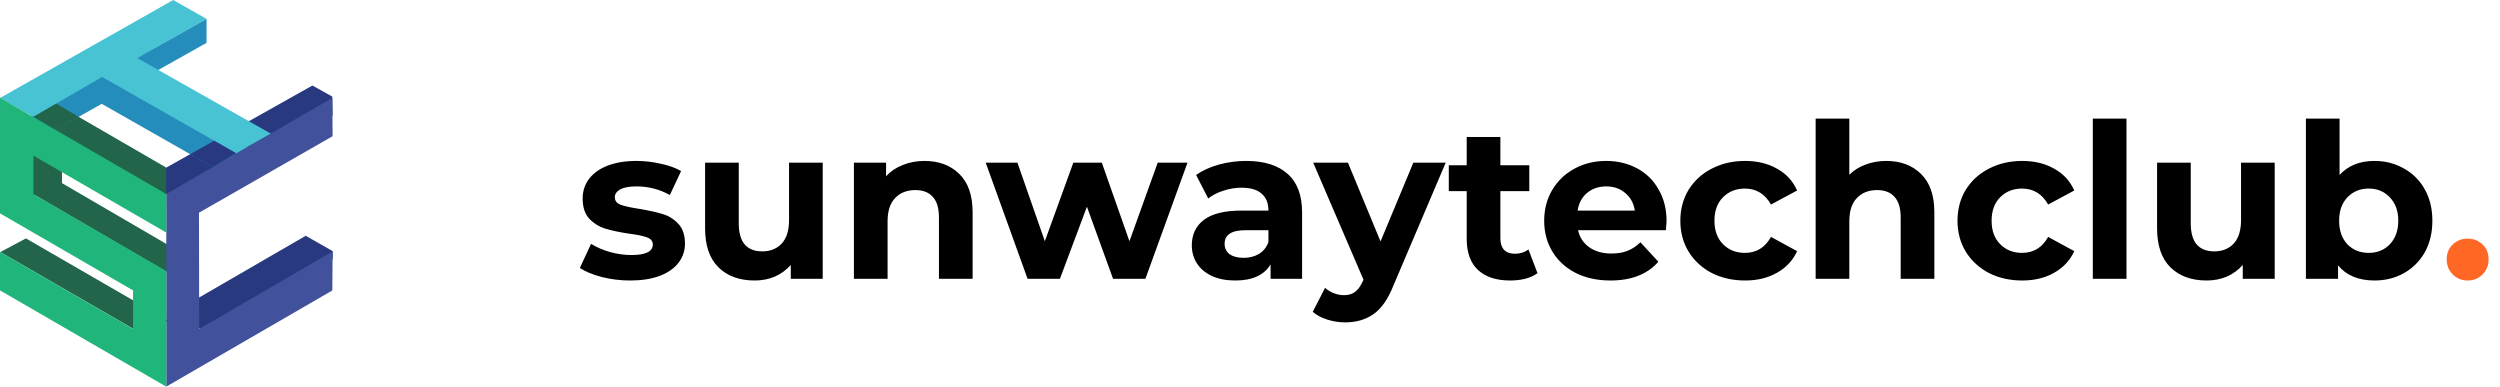
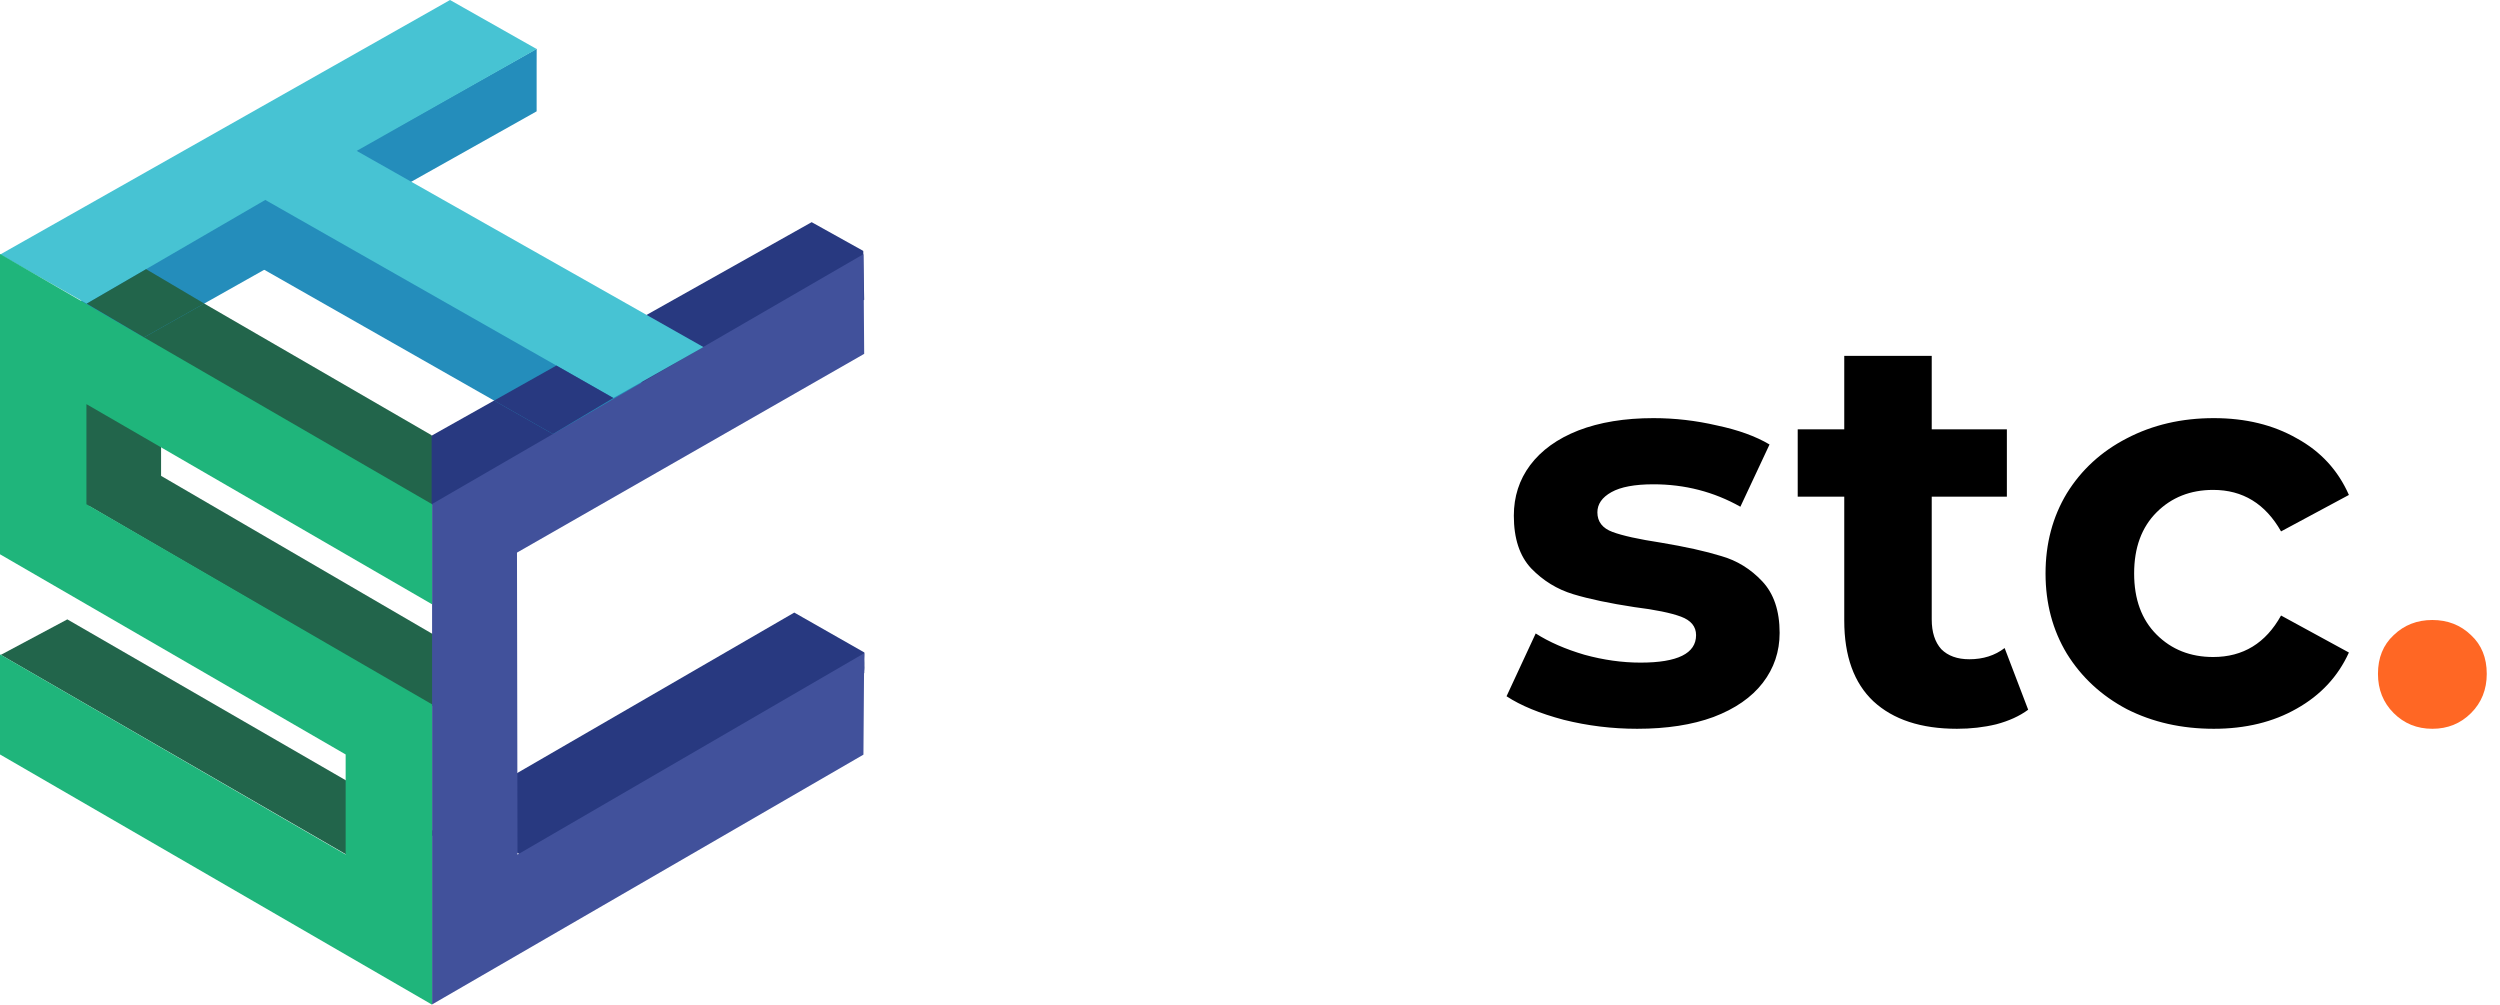
- <svg xmlns="http://www.w3.org/2000/svg" width="278" height="43" viewBox="0 0 278 43" fill="none">
+ <svg xmlns="http://www.w3.org/2000/svg" width="107" height="43" viewBox="0 0 107 43" fill="none">
  <path d="M36.987 12.832L36.948 10.739L34.739 9.509L18.389 18.693L18.441 21.644" fill="#283980" />
  <path d="M18.474 18.629V22.93L3.68 14.346V10.061L18.474 18.629Z" fill="#22654B" />
  <path d="M10.777 11.243L14.689 9.146L29.528 17.541L25.677 19.722L10.777 11.243Z" fill="#248DBB" />
  <path d="M6.894 14.994L3.677 13.562V21.659H6.894V14.994Z" fill="#22654B" />
  <path d="M17.124 8.273L16.916 5.299L3.4 12.906L3.096 16.169L17.124 8.273Z" fill="#248DBB" />
-   <path d="M22.968 2.816L22.97 2.089L9.639 9.574L10.124 11.977L22.968 4.765V2.816Z" fill="#248DBB" />
+   <path d="M22.968 2.816L22.97 2.089L9.64 9.574L10.124 11.977L22.968 4.765V2.816Z" fill="#248DBB" />
  <path d="M18.729 35.667L15.695 37.078L0.035 28.028L2.881 26.509" fill="#22654B" />
  <path d="M22.005 29.168L19.047 30.53L3.677 21.577L6.451 20.109" fill="#22654B" />
-   <path d="M36.996 28.494V28.397C36.997 28.388 36.997 28.379 36.996 28.37C36.99 28.266 36.99 28.163 36.996 28.059C36.996 28.025 36.996 27.985 36.996 27.943C36.996 27.938 36.996 27.933 36.996 27.927L33.995 26.218L19.189 34.793L22.9 36.941L36.989 28.808C36.989 28.76 36.989 28.702 36.996 28.648C37.004 28.593 36.996 28.542 36.996 28.494Z" fill="#283980" />
-   <path d="M36.955 10.879L18.493 21.57V42.99L36.955 32.299L36.987 27.958L22.149 36.577L22.127 23.652L36.987 15.145L36.971 12.973" fill="#41519B" />
+   <path d="M36.996 28.494V28.397C36.998 28.388 36.998 28.379 36.996 28.37C36.99 28.266 36.99 28.163 36.996 28.059C36.996 28.025 36.996 27.985 36.996 27.943C36.996 27.938 36.996 27.933 36.996 27.927L33.995 26.218L19.189 34.793L22.9 36.941L36.989 28.808C36.989 28.76 36.989 28.702 36.996 28.648C37.004 28.593 36.996 28.542 36.996 28.494Z" fill="#283980" />
+   <path d="M36.955 10.879L18.493 21.571V42.99L36.955 32.299L36.987 27.958L22.149 36.577L22.127 23.652L36.987 15.145L36.971 12.973" fill="#41519B" />
  <path d="M2.909 9.252L0 10.897L3.711 12.996L11.354 8.557L26.253 17.034L30.106 14.854L15.267 6.458L22.97 2.099L19.26 0L18.678 0.331" fill="#47C3D3" />
-   <path d="M0 10.87L18.493 21.58V25.863L3.699 17.297V21.58L18.493 30.148V43L0 32.291V28.006L14.794 36.574V32.291L0 23.723V10.87Z" fill="#1FB57B" />
-   <path d="M8.74 12.991L6.165 14.44L3.71 12.996L6.252 11.52" fill="#22654B" />
+   <path d="M0 10.87L18.493 21.58V25.864L3.699 17.297V21.58L18.493 30.148V43L0 32.291V28.006L14.794 36.574V32.291L0 23.723V10.87Z" fill="#1FB57B" />
+   <path d="M8.74 12.991L6.165 14.44L3.71 12.996L6.253 11.52" fill="#22654B" />
  <path d="M26.253 17.034L23.664 18.576L21.148 17.144L23.815 15.645" fill="#283980" />
-   <path d="M70.072 31.192C69 31.192 67.952 31.064 66.928 30.808C65.904 30.536 65.088 30.2 64.48 29.8L65.728 27.112C66.304 27.48 67 27.784 67.816 28.024C68.632 28.248 69.432 28.36 70.216 28.36C71.8 28.36 72.592 27.968 72.592 27.184C72.592 26.816 72.376 26.552 71.944 26.392C71.512 26.232 70.848 26.096 69.952 25.984C68.896 25.824 68.024 25.64 67.336 25.432C66.648 25.224 66.048 24.856 65.536 24.328C65.04 23.8 64.792 23.048 64.792 22.072C64.792 21.256 65.024 20.536 65.488 19.912C65.968 19.272 66.656 18.776 67.552 18.424C68.464 18.072 69.536 17.896 70.768 17.896C71.68 17.896 72.584 18 73.48 18.208C74.392 18.4 75.144 18.672 75.736 19.024L74.488 21.688C73.352 21.048 72.112 20.728 70.768 20.728C69.968 20.728 69.368 20.84 68.968 21.064C68.568 21.288 68.368 21.576 68.368 21.928C68.368 22.328 68.584 22.608 69.016 22.768C69.448 22.928 70.136 23.08 71.08 23.224C72.136 23.4 73 23.592 73.672 23.8C74.344 23.992 74.928 24.352 75.424 24.88C75.92 25.408 76.168 26.144 76.168 27.088C76.168 27.888 75.928 28.6 75.448 29.224C74.968 29.848 74.264 30.336 73.336 30.688C72.424 31.024 71.336 31.192 70.072 31.192ZM91.486 18.088V31H87.934V29.464C87.438 30.024 86.846 30.456 86.158 30.76C85.47 31.048 84.726 31.192 83.926 31.192C82.23 31.192 80.886 30.704 79.894 29.728C78.902 28.752 78.406 27.304 78.406 25.384V18.088H82.15V24.832C82.15 26.912 83.022 27.952 84.766 27.952C85.662 27.952 86.382 27.664 86.926 27.088C87.47 26.496 87.742 25.624 87.742 24.472V18.088H91.486ZM102.803 17.896C104.403 17.896 105.691 18.376 106.667 19.336C107.659 20.296 108.155 21.72 108.155 23.608V31H104.411V24.184C104.411 23.16 104.187 22.4 103.739 21.904C103.291 21.392 102.643 21.136 101.795 21.136C100.851 21.136 100.099 21.432 99.539 22.024C98.979 22.6 98.699 23.464 98.699 24.616V31H94.955V18.088H98.531V19.6C99.027 19.056 99.643 18.64 100.379 18.352C101.115 18.048 101.923 17.896 102.803 17.896ZM132.05 18.088L127.37 31H123.77L120.866 22.984L117.866 31H114.266L109.61 18.088H113.138L116.186 26.824L119.354 18.088H122.522L125.594 26.824L128.738 18.088H132.05ZM138.577 17.896C140.577 17.896 142.113 18.376 143.185 19.336C144.257 20.28 144.793 21.712 144.793 23.632V31H141.289V29.392C140.585 30.592 139.273 31.192 137.353 31.192C136.361 31.192 135.497 31.024 134.761 30.688C134.041 30.352 133.489 29.888 133.105 29.296C132.721 28.704 132.529 28.032 132.529 27.28C132.529 26.08 132.977 25.136 133.873 24.448C134.785 23.76 136.185 23.416 138.073 23.416H141.049C141.049 22.6 140.801 21.976 140.305 21.544C139.809 21.096 139.065 20.872 138.073 20.872C137.385 20.872 136.705 20.984 136.033 21.208C135.377 21.416 134.817 21.704 134.353 22.072L133.009 19.456C133.713 18.96 134.553 18.576 135.529 18.304C136.521 18.032 137.537 17.896 138.577 17.896ZM138.289 28.672C138.929 28.672 139.497 28.528 139.993 28.24C140.489 27.936 140.841 27.496 141.049 26.92V25.6H138.481C136.945 25.6 136.177 26.104 136.177 27.112C136.177 27.592 136.361 27.976 136.729 28.264C137.113 28.536 137.633 28.672 138.289 28.672ZM160.763 18.088L154.931 31.792C154.339 33.28 153.603 34.328 152.723 34.936C151.859 35.544 150.811 35.848 149.579 35.848C148.907 35.848 148.243 35.744 147.587 35.536C146.931 35.328 146.395 35.04 145.979 34.672L147.347 32.008C147.635 32.264 147.963 32.464 148.331 32.608C148.715 32.752 149.091 32.824 149.459 32.824C149.971 32.824 150.387 32.696 150.707 32.44C151.027 32.2 151.315 31.792 151.571 31.216L151.619 31.096L146.027 18.088H149.891L153.515 26.848L157.163 18.088H160.763ZM170.97 30.376C170.602 30.648 170.146 30.856 169.602 31C169.074 31.128 168.514 31.192 167.922 31.192C166.386 31.192 165.194 30.8 164.346 30.016C163.514 29.232 163.098 28.08 163.098 26.56V21.256H161.106V18.376H163.098V15.232H166.842V18.376H170.058V21.256H166.842V26.512C166.842 27.056 166.978 27.48 167.25 27.784C167.538 28.072 167.938 28.216 168.45 28.216C169.042 28.216 169.546 28.056 169.962 27.736L170.97 30.376ZM185.321 24.592C185.321 24.64 185.297 24.976 185.249 25.6H175.481C175.657 26.4 176.073 27.032 176.729 27.496C177.385 27.96 178.201 28.192 179.177 28.192C179.849 28.192 180.441 28.096 180.953 27.904C181.481 27.696 181.969 27.376 182.417 26.944L184.409 29.104C183.193 30.496 181.417 31.192 179.081 31.192C177.625 31.192 176.337 30.912 175.217 30.352C174.097 29.776 173.233 28.984 172.625 27.976C172.017 26.968 171.713 25.824 171.713 24.544C171.713 23.28 172.009 22.144 172.601 21.136C173.209 20.112 174.033 19.32 175.073 18.76C176.129 18.184 177.305 17.896 178.601 17.896C179.865 17.896 181.009 18.168 182.033 18.712C183.057 19.256 183.857 20.04 184.433 21.064C185.025 22.072 185.321 23.248 185.321 24.592ZM178.625 20.728C177.777 20.728 177.065 20.968 176.489 21.448C175.913 21.928 175.561 22.584 175.433 23.416H181.793C181.665 22.6 181.313 21.952 180.737 21.472C180.161 20.976 179.457 20.728 178.625 20.728ZM194.054 31.192C192.678 31.192 191.438 30.912 190.334 30.352C189.246 29.776 188.39 28.984 187.766 27.976C187.158 26.968 186.854 25.824 186.854 24.544C186.854 23.264 187.158 22.12 187.766 21.112C188.39 20.104 189.246 19.32 190.334 18.76C191.438 18.184 192.678 17.896 194.054 17.896C195.414 17.896 196.598 18.184 197.606 18.76C198.63 19.32 199.374 20.128 199.838 21.184L196.934 22.744C196.262 21.56 195.294 20.968 194.03 20.968C193.054 20.968 192.246 21.288 191.606 21.928C190.966 22.568 190.646 23.44 190.646 24.544C190.646 25.648 190.966 26.52 191.606 27.16C192.246 27.8 193.054 28.12 194.03 28.12C195.31 28.12 196.278 27.528 196.934 26.344L199.838 27.928C199.374 28.952 198.63 29.752 197.606 30.328C196.598 30.904 195.414 31.192 194.054 31.192ZM209.748 17.896C211.348 17.896 212.636 18.376 213.612 19.336C214.604 20.296 215.1 21.72 215.1 23.608V31H211.356V24.184C211.356 23.16 211.132 22.4 210.684 21.904C210.236 21.392 209.588 21.136 208.74 21.136C207.796 21.136 207.044 21.432 206.484 22.024C205.924 22.6 205.644 23.464 205.644 24.616V31H201.9V13.192H205.644V19.432C206.14 18.936 206.74 18.56 207.444 18.304C208.148 18.032 208.916 17.896 209.748 17.896ZM224.874 31.192C223.498 31.192 222.258 30.912 221.154 30.352C220.066 29.776 219.21 28.984 218.586 27.976C217.978 26.968 217.674 25.824 217.674 24.544C217.674 23.264 217.978 22.12 218.586 21.112C219.21 20.104 220.066 19.32 221.154 18.76C222.258 18.184 223.498 17.896 224.874 17.896C226.234 17.896 227.418 18.184 228.426 18.76C229.45 19.32 230.194 20.128 230.658 21.184L227.754 22.744C227.082 21.56 226.114 20.968 224.85 20.968C223.874 20.968 223.066 21.288 222.426 21.928C221.786 22.568 221.466 23.44 221.466 24.544C221.466 25.648 221.786 26.52 222.426 27.16C223.066 27.8 223.874 28.12 224.85 28.12C226.13 28.12 227.098 27.528 227.754 26.344L230.658 27.928C230.194 28.952 229.45 29.752 228.426 30.328C227.418 30.904 226.234 31.192 224.874 31.192ZM232.72 13.192H236.464V31H232.72V13.192ZM252.947 18.088V31H249.395V29.464C248.899 30.024 248.307 30.456 247.619 30.76C246.931 31.048 246.187 31.192 245.387 31.192C243.691 31.192 242.347 30.704 241.355 29.728C240.363 28.752 239.867 27.304 239.867 25.384V18.088H243.611V24.832C243.611 26.912 244.483 27.952 246.227 27.952C247.123 27.952 247.843 27.664 248.387 27.088C248.931 26.496 249.203 25.624 249.203 24.472V18.088H252.947ZM264.048 17.896C265.248 17.896 266.336 18.176 267.312 18.736C268.304 19.28 269.08 20.056 269.64 21.064C270.2 22.056 270.48 23.216 270.48 24.544C270.48 25.872 270.2 27.04 269.64 28.048C269.08 29.04 268.304 29.816 267.312 30.376C266.336 30.92 265.248 31.192 264.048 31.192C262.272 31.192 260.92 30.632 259.992 29.512V31H256.416V13.192H260.16V19.456C261.104 18.416 262.4 17.896 264.048 17.896ZM263.4 28.12C264.36 28.12 265.144 27.8 265.752 27.16C266.376 26.504 266.688 25.632 266.688 24.544C266.688 23.456 266.376 22.592 265.752 21.952C265.144 21.296 264.36 20.968 263.4 20.968C262.44 20.968 261.648 21.296 261.023 21.952C260.416 22.592 260.112 23.456 260.112 24.544C260.112 25.632 260.416 26.504 261.023 27.16C261.648 27.8 262.44 28.12 263.4 28.12Z" fill="black" />
-   <path d="M274.402 31.192C273.746 31.192 273.194 30.968 272.746 30.52C272.298 30.072 272.074 29.512 272.074 28.84C272.074 28.152 272.298 27.6 272.746 27.184C273.194 26.752 273.746 26.536 274.402 26.536C275.058 26.536 275.61 26.752 276.058 27.184C276.506 27.6 276.73 28.152 276.73 28.84C276.73 29.512 276.506 30.072 276.058 30.52C275.61 30.968 275.058 31.192 274.402 31.192Z" fill="#FF6724" />
+   <path d="M70.072 31.192C69 31.192 67.952 31.064 66.928 30.808C65.904 30.536 65.088 30.2 64.48 29.8L65.728 27.112C66.304 27.48 67 27.784 67.816 28.024C68.632 28.248 69.432 28.36 70.216 28.36C71.8 28.36 72.592 27.968 72.592 27.184C72.592 26.816 72.376 26.552 71.944 26.392C71.512 26.232 70.848 26.096 69.952 25.984C68.896 25.824 68.024 25.64 67.336 25.432C66.648 25.224 66.048 24.856 65.536 24.328C65.04 23.8 64.792 23.048 64.792 22.072C64.792 21.256 65.024 20.536 65.488 19.912C65.968 19.272 66.656 18.776 67.552 18.424C68.464 18.072 69.536 17.896 70.768 17.896C71.68 17.896 72.584 18 73.48 18.208C74.392 18.4 75.144 18.672 75.736 19.024L74.488 21.688C73.352 21.048 72.112 20.728 70.768 20.728C69.968 20.728 69.368 20.84 68.968 21.064C68.568 21.288 68.368 21.576 68.368 21.928C68.368 22.328 68.584 22.608 69.016 22.768C69.448 22.928 70.136 23.08 71.08 23.224C72.136 23.4 73 23.592 73.672 23.8C74.344 23.992 74.928 24.352 75.424 24.88C75.92 25.408 76.168 26.144 76.168 27.088C76.168 27.888 75.928 28.6 75.448 29.224C74.968 29.848 74.264 30.336 73.336 30.688C72.424 31.024 71.336 31.192 70.072 31.192ZM86.806 30.376C86.438 30.648 85.982 30.856 85.438 31C84.91 31.128 84.35 31.192 83.758 31.192C82.222 31.192 81.03 30.8 80.182 30.016C79.35 29.232 78.934 28.08 78.934 26.56V21.256H76.942V18.376H78.934V15.232H82.678V18.376H85.894V21.256H82.678V26.512C82.678 27.056 82.814 27.48 83.086 27.784C83.374 28.072 83.774 28.216 84.286 28.216C84.878 28.216 85.382 28.056 85.798 27.736L86.806 30.376ZM94.749 31.192C93.373 31.192 92.133 30.912 91.029 30.352C89.941 29.776 89.085 28.984 88.461 27.976C87.853 26.968 87.549 25.824 87.549 24.544C87.549 23.264 87.853 22.12 88.461 21.112C89.085 20.104 89.941 19.32 91.029 18.76C92.133 18.184 93.373 17.896 94.749 17.896C96.109 17.896 97.293 18.184 98.301 18.76C99.325 19.32 100.069 20.128 100.533 21.184L97.629 22.744C96.957 21.56 95.989 20.968 94.725 20.968C93.749 20.968 92.941 21.288 92.301 21.928C91.661 22.568 91.341 23.44 91.341 24.544C91.341 25.648 91.661 26.52 92.301 27.16C92.941 27.8 93.749 28.12 94.725 28.12C96.005 28.12 96.973 27.528 97.629 26.344L100.533 27.928C100.069 28.952 99.325 29.752 98.301 30.328C97.293 30.904 96.109 31.192 94.749 31.192Z" fill="black" />
+   <path d="M104.105 31.192C103.449 31.192 102.897 30.968 102.449 30.52C102.001 30.072 101.777 29.512 101.777 28.84C101.777 28.152 102.001 27.6 102.449 27.184C102.897 26.752 103.449 26.536 104.105 26.536C104.761 26.536 105.313 26.752 105.761 27.184C106.209 27.6 106.433 28.152 106.433 28.84C106.433 29.512 106.209 30.072 105.761 30.52C105.313 30.968 104.761 31.192 104.105 31.192Z" fill="#FF6724" />
</svg>
